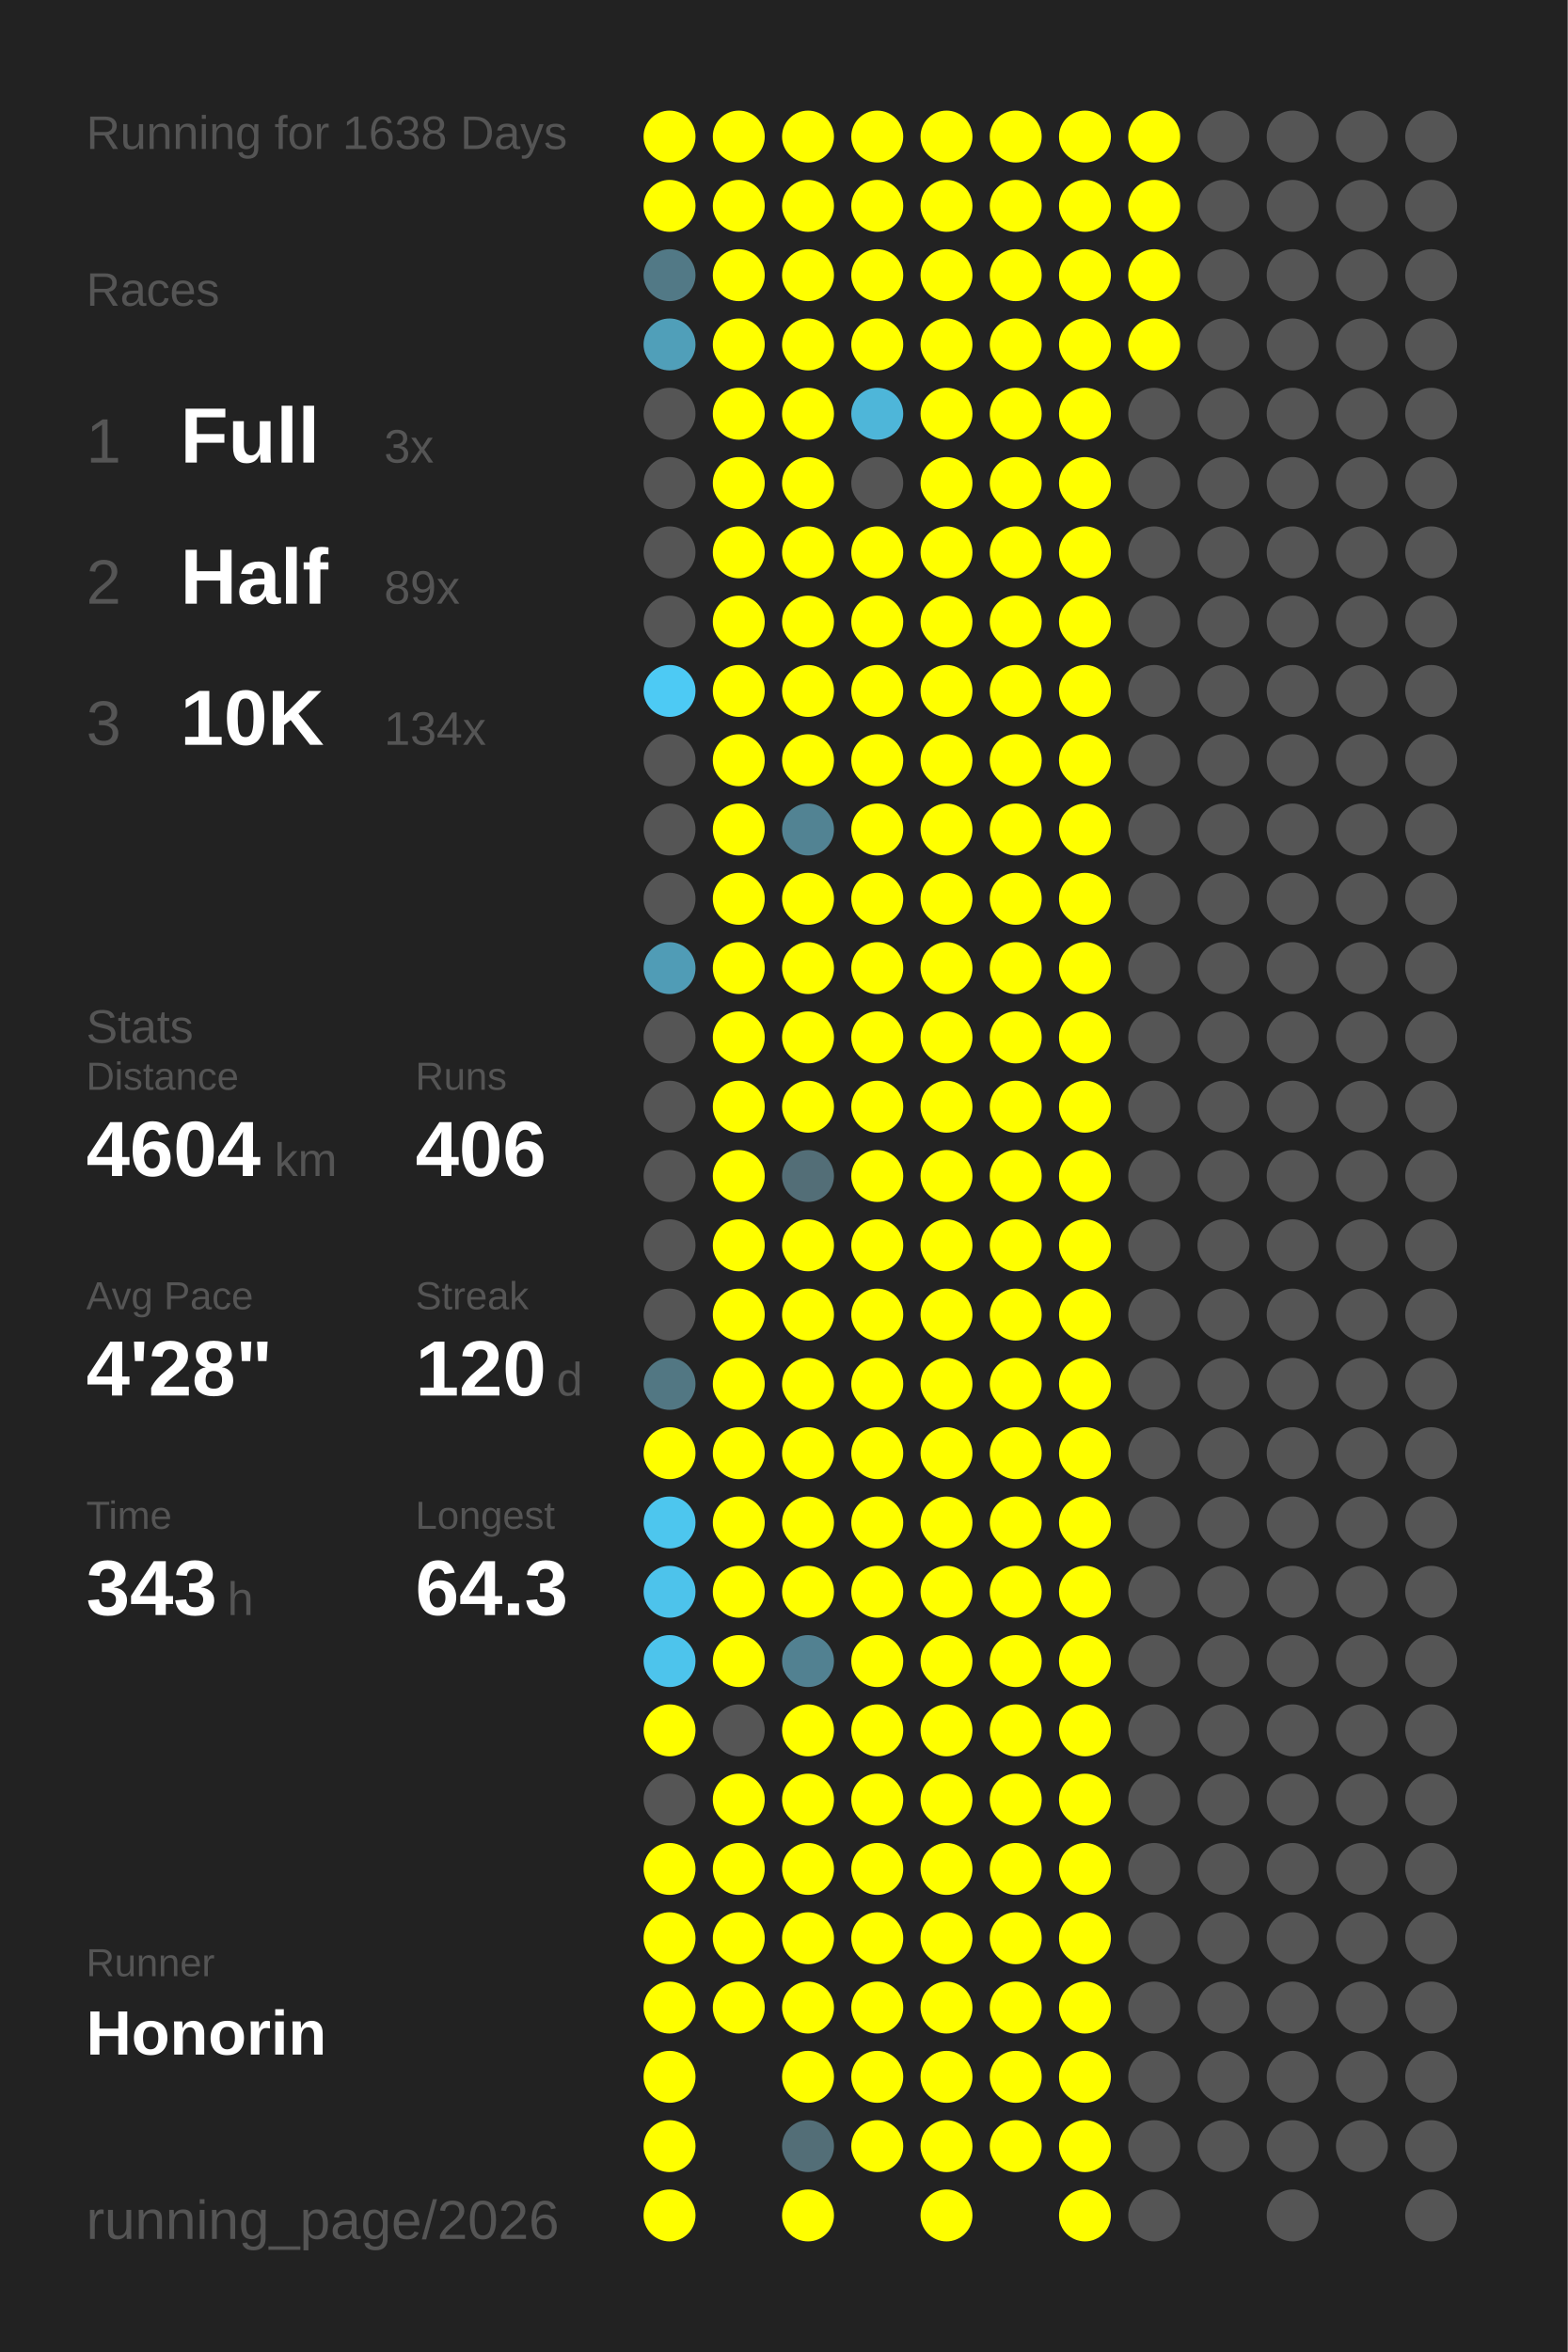
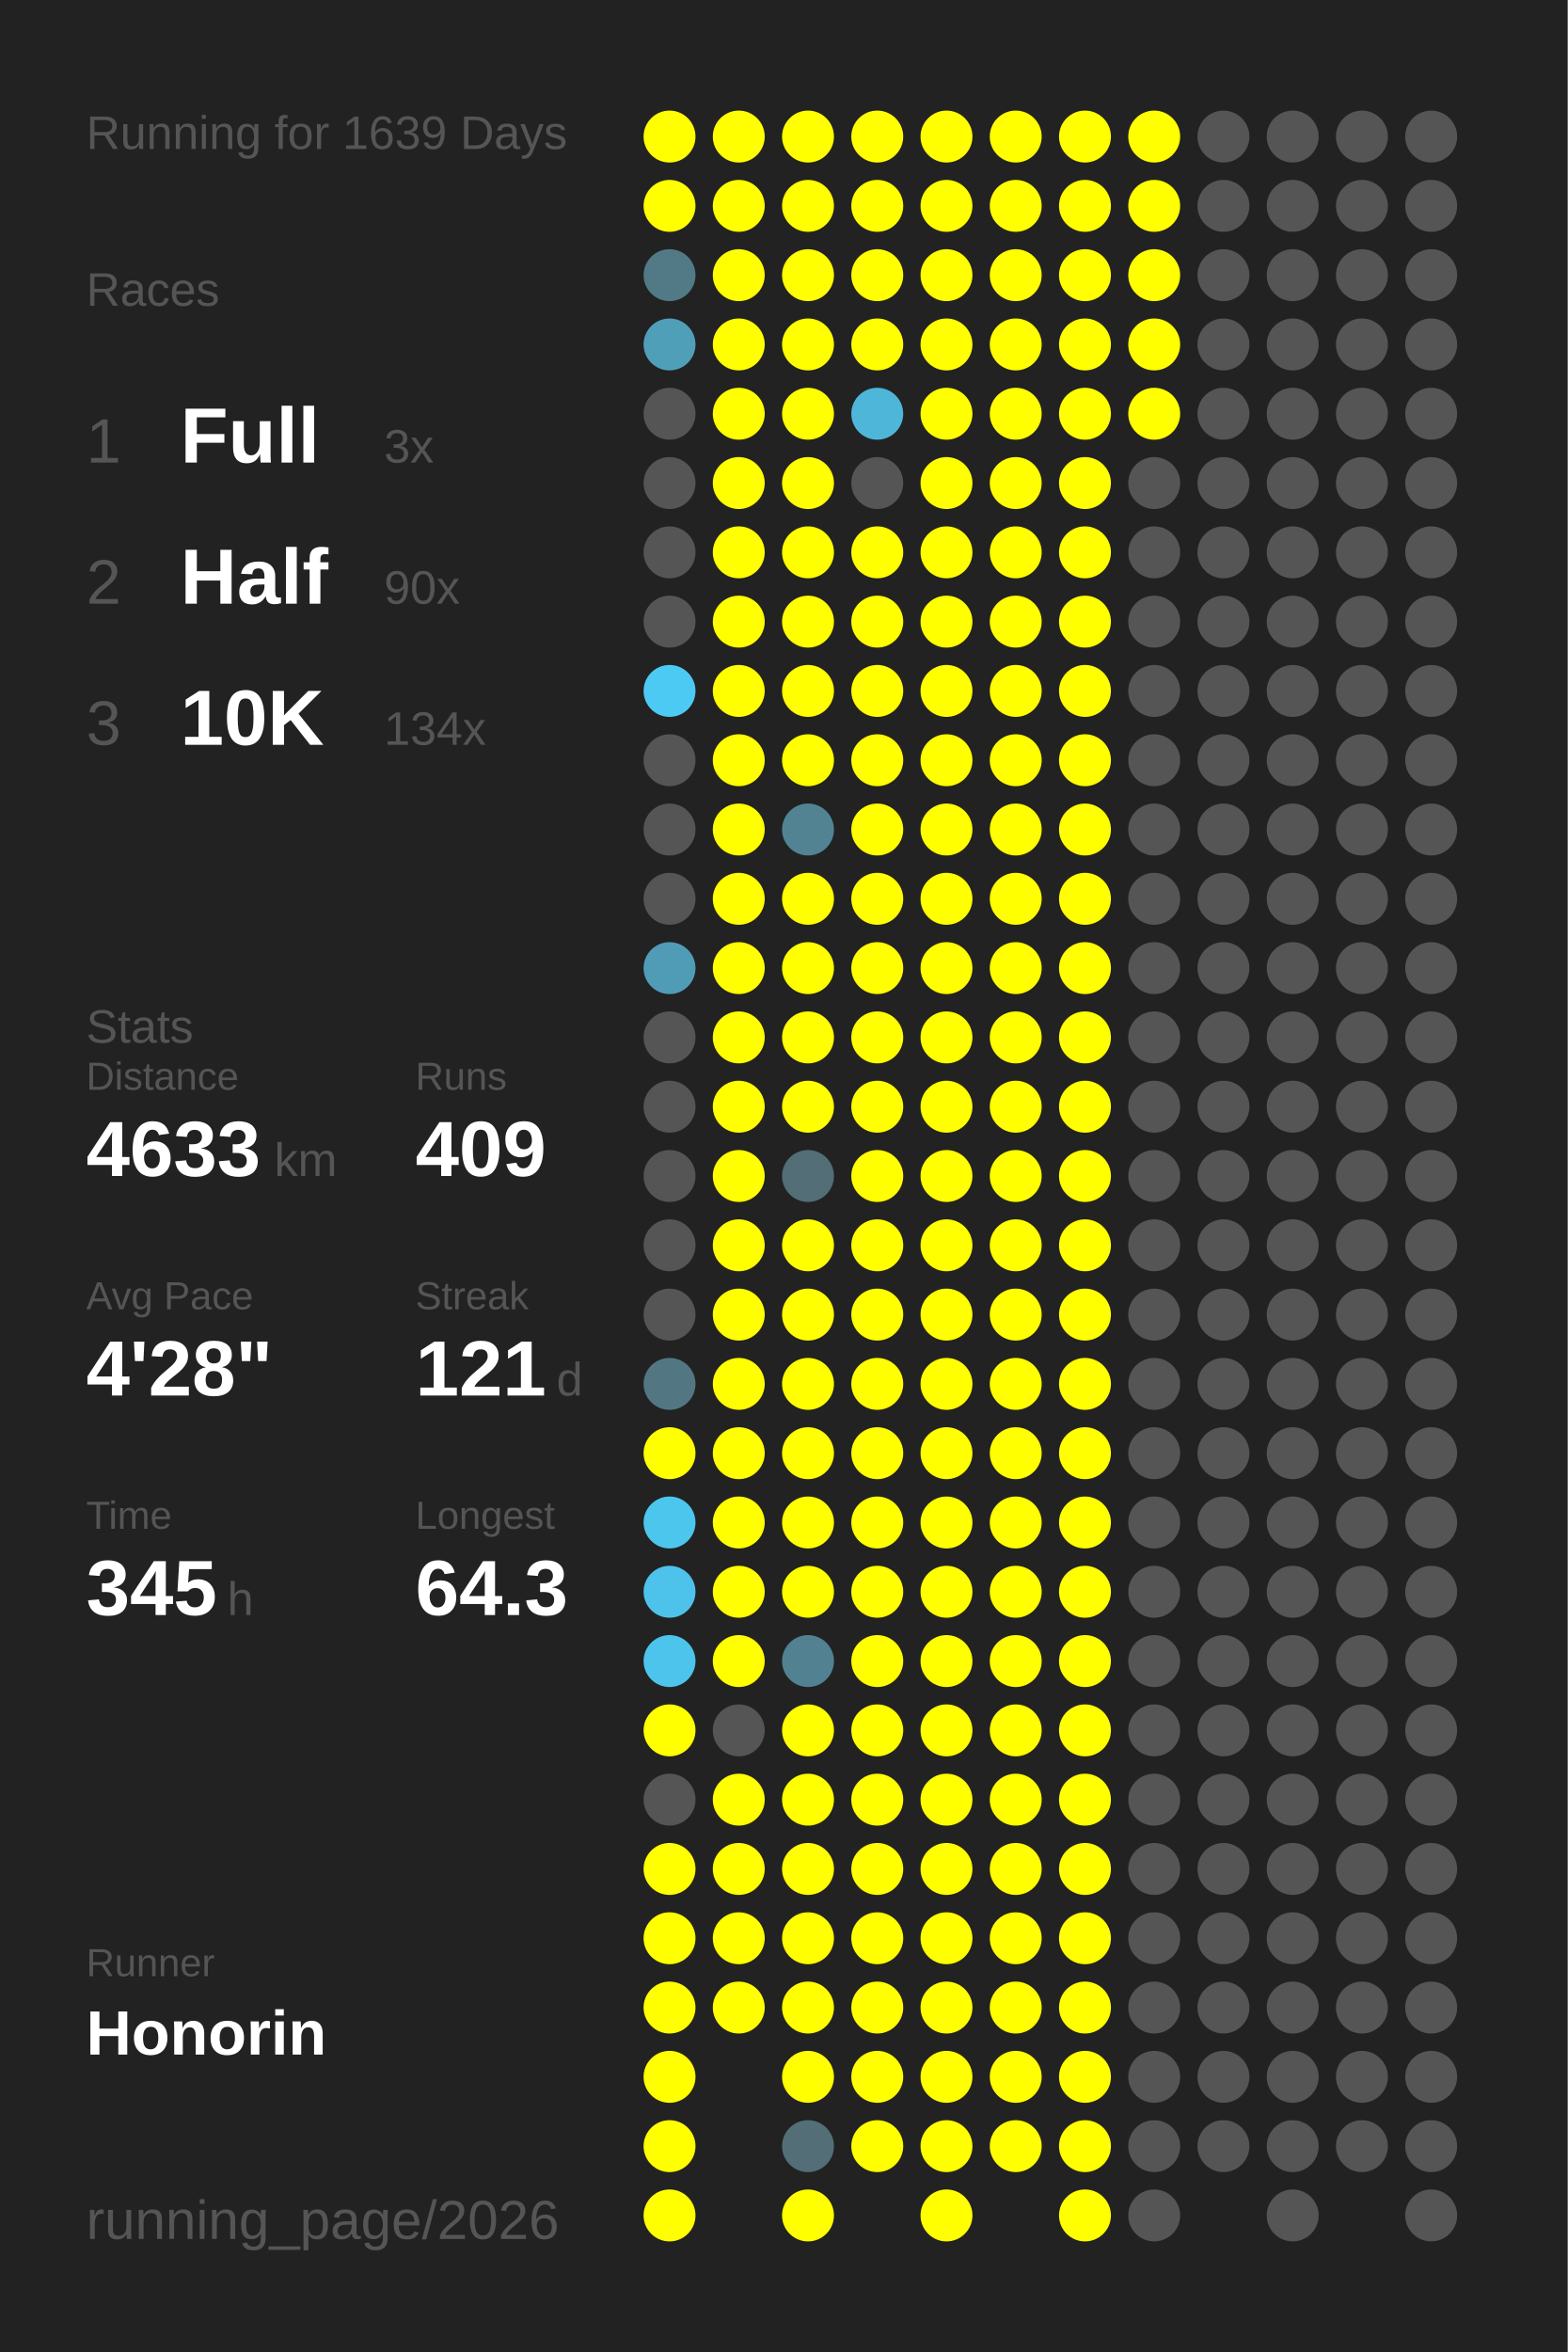
<svg xmlns="http://www.w3.org/2000/svg" baseProfile="full" height="300mm" version="1.1" viewBox="0,0,200,300" width="200mm">
  <defs />
  <rect fill="#222222" height="300" width="200" x="0" y="0" />
-   <text fill="#555555" style="font-size:6px; font-family:Arial;" x="11" y="19">Running for 1638 Days</text>
+   <text fill="#555555" style="font-size:6px; font-family:Arial;" x="11" y="19">Running for 1639 Days</text>
  <text fill="#555555" style="font-size:6px; font-family:Arial;" x="11" y="39">Races</text>
  <text fill="#555555" style="font-size:8px; font-family:Arial;" x="11" y="59">1</text>
  <text fill="#FFFFFF" style="font-size:10px; font-family:Arial; font-weight:bold;" x="23" y="59">Full</text>
  <text fill="#555555" style="font-size:6px; font-family:Arial;" x="49" y="59">3x</text>
  <text fill="#555555" style="font-size:8px; font-family:Arial;" x="11" y="77">2</text>
  <text fill="#FFFFFF" style="font-size:10px; font-family:Arial; font-weight:bold;" x="23" y="77">Half</text>
-   <text fill="#555555" style="font-size:6px; font-family:Arial;" x="49" y="77">89x</text>
+   <text fill="#555555" style="font-size:6px; font-family:Arial;" x="49" y="77">90x</text>
  <text fill="#555555" style="font-size:8px; font-family:Arial;" x="11" y="95">3</text>
  <text fill="#FFFFFF" style="font-size:10px; font-family:Arial; font-weight:bold;" x="23" y="95">10K</text>
  <text fill="#555555" style="font-size:6px; font-family:Arial;" x="49" y="95">134x</text>
  <text fill="#555555" style="font-size:6px; font-family:Arial;" x="11" y="133">Stats</text>
  <text fill="#555555" style="font-size:5px; font-family:Arial;" x="11" y="139">Distance</text>
-   <text fill="#FFFFFF" style="font-size:10px; font-family:Arial; font-weight:bold;" x="11" y="150">4604</text>
+   <text fill="#FFFFFF" style="font-size:10px; font-family:Arial; font-weight:bold;" x="11" y="150">4633</text>
  <text fill="#555555" style="font-size:6px; font-family:Arial;" x="35" y="150">km</text>
  <text fill="#555555" style="font-size:5px; font-family:Arial;" x="53" y="139">Runs</text>
-   <text fill="#FFFFFF" style="font-size:10px; font-family:Arial; font-weight:bold;" x="53" y="150">406</text>
+   <text fill="#FFFFFF" style="font-size:10px; font-family:Arial; font-weight:bold;" x="53" y="150">409</text>
  <text fill="#555555" style="font-size:5px; font-family:Arial;" x="11" y="167">Avg Pace</text>
  <text fill="#FFFFFF" style="font-size:10px; font-family:Arial; font-weight:bold;" x="11" y="178">4'28"</text>
  <text fill="#555555" style="font-size:5px; font-family:Arial;" x="53" y="167">Streak</text>
-   <text fill="#FFFFFF" style="font-size:10px; font-family:Arial; font-weight:bold;" x="53" y="178">120</text>
+   <text fill="#FFFFFF" style="font-size:10px; font-family:Arial; font-weight:bold;" x="53" y="178">121</text>
  <text fill="#555555" style="font-size:6px; font-family:Arial;" x="71" y="178">d</text>
  <text fill="#555555" style="font-size:5px; font-family:Arial;" x="11" y="195">Time</text>
-   <text fill="#FFFFFF" style="font-size:10px; font-family:Arial; font-weight:bold;" x="11" y="206">343</text>
+   <text fill="#FFFFFF" style="font-size:10px; font-family:Arial; font-weight:bold;" x="11" y="206">345</text>
  <text fill="#555555" style="font-size:6px; font-family:Arial;" x="29" y="206">h</text>
  <text fill="#555555" style="font-size:5px; font-family:Arial;" x="53" y="195">Longest</text>
  <text fill="#FFFFFF" style="font-size:10px; font-family:Arial; font-weight:bold;" x="53" y="206">64.3</text>
  <text fill="#555555" style="font-size:5px; font-family:Arial;" x="11" y="252.065">Runner</text>
  <text fill="#FFFFFF" style="font-size:8px; font-family:Arial; font-weight:bold;" x="11" y="262.065">Honorin</text>
  <text fill="#555555" style="font-size:7px; font-family:Arial;" x="11" y="285.581">running_page/2026</text>
  <circle cx="85.417" cy="17.419" fill="#FFFF00" r="3.312" />
  <circle cx="85.417" cy="26.258" fill="#FFFF00" r="3.312" />
  <circle cx="85.417" cy="35.097" fill="#527986" r="3.312" />
  <circle cx="85.417" cy="43.935" fill="#509fb9" r="3.312" />
  <circle cx="85.417" cy="52.774" fill="#555555" r="3.312" />
  <circle cx="85.417" cy="61.613" fill="#555555" r="3.312" />
  <circle cx="85.417" cy="70.452" fill="#555555" r="3.312" />
  <circle cx="85.417" cy="79.29" fill="#555555" r="3.312" />
  <circle cx="85.417" cy="88.129" fill="#4dcaf4" r="3.312" />
  <circle cx="85.417" cy="96.968" fill="#555555" r="3.312" />
  <circle cx="85.417" cy="105.806" fill="#555555" r="3.312" />
  <circle cx="85.417" cy="114.645" fill="#555555" r="3.312" />
  <circle cx="85.417" cy="123.484" fill="#509cb6" r="3.312" />
  <circle cx="85.417" cy="132.323" fill="#555555" r="3.312" />
  <circle cx="85.417" cy="141.161" fill="#555555" r="3.312" />
  <circle cx="85.417" cy="150" fill="#555555" r="3.312" />
  <circle cx="85.417" cy="158.839" fill="#555555" r="3.312" />
  <circle cx="85.417" cy="167.677" fill="#555555" r="3.312" />
  <circle cx="85.417" cy="176.516" fill="#527783" r="3.312" />
  <circle cx="85.417" cy="185.355" fill="#FFFF00" r="3.312" />
  <circle cx="85.417" cy="194.194" fill="#4dc6ee" r="3.312" />
  <circle cx="85.417" cy="203.032" fill="#4dc3eb" r="3.312" />
  <circle cx="85.417" cy="211.871" fill="#4dc4ec" r="3.312" />
  <circle cx="85.417" cy="220.71" fill="#FFFF00" r="3.312" />
  <circle cx="85.417" cy="229.548" fill="#555555" r="3.312" />
  <circle cx="85.417" cy="238.387" fill="#FFFF00" r="3.312" />
  <circle cx="85.417" cy="247.226" fill="#FFFF00" r="3.312" />
  <circle cx="85.417" cy="256.065" fill="#FFFF00" r="3.312" />
  <circle cx="85.417" cy="264.903" fill="#FFFF00" r="3.312" />
  <circle cx="85.417" cy="273.742" fill="#FFFF00" r="3.312" />
  <circle cx="85.417" cy="282.581" fill="#FFFF00" r="3.312" />
  <circle cx="94.25" cy="17.419" fill="#FFFF00" r="3.312" />
  <circle cx="94.25" cy="26.258" fill="#FFFF00" r="3.312" />
  <circle cx="94.25" cy="35.097" fill="#FFFF00" r="3.312" />
  <circle cx="94.25" cy="43.935" fill="#FFFF00" r="3.312" />
  <circle cx="94.25" cy="52.774" fill="#FFFF00" r="3.312" />
  <circle cx="94.25" cy="61.613" fill="#FFFF00" r="3.312" />
  <circle cx="94.25" cy="70.452" fill="#FFFF00" r="3.312" />
  <circle cx="94.25" cy="79.29" fill="#FFFF00" r="3.312" />
  <circle cx="94.25" cy="88.129" fill="#FFFF00" r="3.312" />
  <circle cx="94.25" cy="96.968" fill="#FFFF00" r="3.312" />
  <circle cx="94.25" cy="105.806" fill="#FFFF00" r="3.312" />
  <circle cx="94.25" cy="114.645" fill="#FFFF00" r="3.312" />
  <circle cx="94.25" cy="123.484" fill="#FFFF00" r="3.312" />
  <circle cx="94.25" cy="132.323" fill="#FFFF00" r="3.312" />
  <circle cx="94.25" cy="141.161" fill="#FFFF00" r="3.312" />
  <circle cx="94.25" cy="150" fill="#FFFF00" r="3.312" />
  <circle cx="94.25" cy="158.839" fill="#FFFF00" r="3.312" />
  <circle cx="94.25" cy="167.677" fill="#FFFF00" r="3.312" />
  <circle cx="94.25" cy="176.516" fill="#FFFF00" r="3.312" />
  <circle cx="94.25" cy="185.355" fill="#FFFF00" r="3.312" />
  <circle cx="94.25" cy="194.194" fill="#FFFF00" r="3.312" />
  <circle cx="94.25" cy="203.032" fill="#FFFF00" r="3.312" />
  <circle cx="94.25" cy="211.871" fill="#FFFF00" r="3.312" />
  <circle cx="94.25" cy="220.71" fill="#555555" r="3.312" />
  <circle cx="94.25" cy="229.548" fill="#FFFF00" r="3.312" />
  <circle cx="94.25" cy="238.387" fill="#FFFF00" r="3.312" />
  <circle cx="94.25" cy="247.226" fill="#FFFF00" r="3.312" />
  <circle cx="94.25" cy="256.065" fill="#FFFF00" r="3.312" />
  <circle cx="103.083" cy="17.419" fill="#FFFF00" r="3.312" />
  <circle cx="103.083" cy="26.258" fill="#FFFF00" r="3.312" />
  <circle cx="103.083" cy="35.097" fill="#FFFF00" r="3.312" />
  <circle cx="103.083" cy="43.935" fill="#FFFF00" r="3.312" />
  <circle cx="103.083" cy="52.774" fill="#FFFF00" r="3.312" />
  <circle cx="103.083" cy="61.613" fill="#FFFF00" r="3.312" />
  <circle cx="103.083" cy="70.452" fill="#FFFF00" r="3.312" />
  <circle cx="103.083" cy="79.29" fill="#FFFF00" r="3.312" />
  <circle cx="103.083" cy="88.129" fill="#FFFF00" r="3.312" />
  <circle cx="103.083" cy="96.968" fill="#FFFF00" r="3.312" />
  <circle cx="103.083" cy="105.806" fill="#528393" r="3.312" />
  <circle cx="103.083" cy="114.645" fill="#FFFF00" r="3.312" />
  <circle cx="103.083" cy="123.484" fill="#FFFF00" r="3.312" />
  <circle cx="103.083" cy="132.323" fill="#FFFF00" r="3.312" />
  <circle cx="103.083" cy="141.161" fill="#FFFF00" r="3.312" />
  <circle cx="103.083" cy="150" fill="#536e77" r="3.312" />
  <circle cx="103.083" cy="158.839" fill="#FFFF00" r="3.312" />
  <circle cx="103.083" cy="167.677" fill="#FFFF00" r="3.312" />
  <circle cx="103.083" cy="176.516" fill="#FFFF00" r="3.312" />
  <circle cx="103.083" cy="185.355" fill="#FFFF00" r="3.312" />
  <circle cx="103.083" cy="194.194" fill="#FFFF00" r="3.312" />
  <circle cx="103.083" cy="203.032" fill="#FFFF00" r="3.312" />
  <circle cx="103.083" cy="211.871" fill="#528191" r="3.312" />
  <circle cx="103.083" cy="220.71" fill="#FFFF00" r="3.312" />
  <circle cx="103.083" cy="229.548" fill="#FFFF00" r="3.312" />
  <circle cx="103.083" cy="238.387" fill="#FFFF00" r="3.312" />
  <circle cx="103.083" cy="247.226" fill="#FFFF00" r="3.312" />
  <circle cx="103.083" cy="256.065" fill="#FFFF00" r="3.312" />
  <circle cx="103.083" cy="264.903" fill="#FFFF00" r="3.312" />
  <circle cx="103.083" cy="273.742" fill="#536e77" r="3.312" />
  <circle cx="103.083" cy="282.581" fill="#FFFF00" r="3.312" />
  <circle cx="111.917" cy="17.419" fill="#FFFF00" r="3.312" />
  <circle cx="111.917" cy="26.258" fill="#FFFF00" r="3.312" />
  <circle cx="111.917" cy="35.097" fill="#FFFF00" r="3.312" />
  <circle cx="111.917" cy="43.935" fill="#FFFF00" r="3.312" />
  <circle cx="111.917" cy="52.774" fill="#4eb6d9" r="3.312" />
  <circle cx="111.917" cy="61.613" fill="#555555" r="3.312" />
  <circle cx="111.917" cy="70.452" fill="#FFFF00" r="3.312" />
  <circle cx="111.917" cy="79.29" fill="#FFFF00" r="3.312" />
  <circle cx="111.917" cy="88.129" fill="#FFFF00" r="3.312" />
  <circle cx="111.917" cy="96.968" fill="#FFFF00" r="3.312" />
  <circle cx="111.917" cy="105.806" fill="#FFFF00" r="3.312" />
  <circle cx="111.917" cy="114.645" fill="#FFFF00" r="3.312" />
  <circle cx="111.917" cy="123.484" fill="#FFFF00" r="3.312" />
  <circle cx="111.917" cy="132.323" fill="#FFFF00" r="3.312" />
  <circle cx="111.917" cy="141.161" fill="#FFFF00" r="3.312" />
  <circle cx="111.917" cy="150" fill="#FFFF00" r="3.312" />
  <circle cx="111.917" cy="158.839" fill="#FFFF00" r="3.312" />
  <circle cx="111.917" cy="167.677" fill="#FFFF00" r="3.312" />
  <circle cx="111.917" cy="176.516" fill="#FFFF00" r="3.312" />
  <circle cx="111.917" cy="185.355" fill="#FFFF00" r="3.312" />
  <circle cx="111.917" cy="194.194" fill="#FFFF00" r="3.312" />
  <circle cx="111.917" cy="203.032" fill="#FFFF00" r="3.312" />
  <circle cx="111.917" cy="211.871" fill="#FFFF00" r="3.312" />
  <circle cx="111.917" cy="220.71" fill="#FFFF00" r="3.312" />
  <circle cx="111.917" cy="229.548" fill="#FFFF00" r="3.312" />
  <circle cx="111.917" cy="238.387" fill="#FFFF00" r="3.312" />
  <circle cx="111.917" cy="247.226" fill="#FFFF00" r="3.312" />
  <circle cx="111.917" cy="256.065" fill="#FFFF00" r="3.312" />
  <circle cx="111.917" cy="264.903" fill="#FFFF00" r="3.312" />
  <circle cx="111.917" cy="273.742" fill="#FFFF00" r="3.312" />
  <circle cx="120.75" cy="17.419" fill="#FFFF00" r="3.312" />
  <circle cx="120.75" cy="26.258" fill="#FFFF00" r="3.312" />
  <circle cx="120.75" cy="35.097" fill="#FFFF00" r="3.312" />
  <circle cx="120.75" cy="43.935" fill="#FFFF00" r="3.312" />
  <circle cx="120.75" cy="52.774" fill="#FFFF00" r="3.312" />
  <circle cx="120.75" cy="61.613" fill="#FFFF00" r="3.312" />
  <circle cx="120.75" cy="70.452" fill="#FFFF00" r="3.312" />
  <circle cx="120.75" cy="79.29" fill="#FFFF00" r="3.312" />
  <circle cx="120.75" cy="88.129" fill="#FFFF00" r="3.312" />
  <circle cx="120.75" cy="96.968" fill="#FFFF00" r="3.312" />
  <circle cx="120.75" cy="105.806" fill="#FFFF00" r="3.312" />
  <circle cx="120.75" cy="114.645" fill="#FFFF00" r="3.312" />
  <circle cx="120.75" cy="123.484" fill="#FFFF00" r="3.312" />
  <circle cx="120.75" cy="132.323" fill="#FFFF00" r="3.312" />
  <circle cx="120.75" cy="141.161" fill="#FFFF00" r="3.312" />
  <circle cx="120.75" cy="150" fill="#FFFF00" r="3.312" />
  <circle cx="120.75" cy="158.839" fill="#FFFF00" r="3.312" />
  <circle cx="120.75" cy="167.677" fill="#FFFF00" r="3.312" />
  <circle cx="120.75" cy="176.516" fill="#FFFF00" r="3.312" />
  <circle cx="120.75" cy="185.355" fill="#FFFF00" r="3.312" />
  <circle cx="120.75" cy="194.194" fill="#FFFF00" r="3.312" />
  <circle cx="120.75" cy="203.032" fill="#FFFF00" r="3.312" />
  <circle cx="120.75" cy="211.871" fill="#FFFF00" r="3.312" />
  <circle cx="120.75" cy="220.71" fill="#FFFF00" r="3.312" />
  <circle cx="120.75" cy="229.548" fill="#FFFF00" r="3.312" />
  <circle cx="120.75" cy="238.387" fill="#FFFF00" r="3.312" />
  <circle cx="120.75" cy="247.226" fill="#FFFF00" r="3.312" />
  <circle cx="120.75" cy="256.065" fill="#FFFF00" r="3.312" />
  <circle cx="120.75" cy="264.903" fill="#FFFF00" r="3.312" />
  <circle cx="120.75" cy="273.742" fill="#FFFF00" r="3.312" />
  <circle cx="120.75" cy="282.581" fill="#FFFF00" r="3.312" />
  <circle cx="129.583" cy="17.419" fill="#FFFF00" r="3.312" />
  <circle cx="129.583" cy="26.258" fill="#FFFF00" r="3.312" />
  <circle cx="129.583" cy="35.097" fill="#FFFF00" r="3.312" />
  <circle cx="129.583" cy="43.935" fill="#FFFF00" r="3.312" />
  <circle cx="129.583" cy="52.774" fill="#FFFF00" r="3.312" />
  <circle cx="129.583" cy="61.613" fill="#FFFF00" r="3.312" />
  <circle cx="129.583" cy="70.452" fill="#FFFF00" r="3.312" />
  <circle cx="129.583" cy="79.29" fill="#FFFF00" r="3.312" />
  <circle cx="129.583" cy="88.129" fill="#FFFF00" r="3.312" />
  <circle cx="129.583" cy="96.968" fill="#FFFF00" r="3.312" />
  <circle cx="129.583" cy="105.806" fill="#FFFF00" r="3.312" />
  <circle cx="129.583" cy="114.645" fill="#FFFF00" r="3.312" />
  <circle cx="129.583" cy="123.484" fill="#FFFF00" r="3.312" />
  <circle cx="129.583" cy="132.323" fill="#FFFF00" r="3.312" />
  <circle cx="129.583" cy="141.161" fill="#FFFF00" r="3.312" />
  <circle cx="129.583" cy="150" fill="#FFFF00" r="3.312" />
  <circle cx="129.583" cy="158.839" fill="#FFFF00" r="3.312" />
  <circle cx="129.583" cy="167.677" fill="#FFFF00" r="3.312" />
  <circle cx="129.583" cy="176.516" fill="#FFFF00" r="3.312" />
  <circle cx="129.583" cy="185.355" fill="#FFFF00" r="3.312" />
  <circle cx="129.583" cy="194.194" fill="#FFFF00" r="3.312" />
  <circle cx="129.583" cy="203.032" fill="#FFFF00" r="3.312" />
  <circle cx="129.583" cy="211.871" fill="#FFFF00" r="3.312" />
  <circle cx="129.583" cy="220.71" fill="#FFFF00" r="3.312" />
  <circle cx="129.583" cy="229.548" fill="#FFFF00" r="3.312" />
  <circle cx="129.583" cy="238.387" fill="#FFFF00" r="3.312" />
  <circle cx="129.583" cy="247.226" fill="#FFFF00" r="3.312" />
  <circle cx="129.583" cy="256.065" fill="#FFFF00" r="3.312" />
  <circle cx="129.583" cy="264.903" fill="#FFFF00" r="3.312" />
  <circle cx="129.583" cy="273.742" fill="#FFFF00" r="3.312" />
  <circle cx="138.417" cy="17.419" fill="#FFFF00" r="3.312" />
  <circle cx="138.417" cy="26.258" fill="#FFFF00" r="3.312" />
  <circle cx="138.417" cy="35.097" fill="#FFFF00" r="3.312" />
  <circle cx="138.417" cy="43.935" fill="#FFFF00" r="3.312" />
  <circle cx="138.417" cy="52.774" fill="#FFFF00" r="3.312" />
  <circle cx="138.417" cy="61.613" fill="#FFFF00" r="3.312" />
  <circle cx="138.417" cy="70.452" fill="#FFFF00" r="3.312" />
  <circle cx="138.417" cy="79.29" fill="#FFFF00" r="3.312" />
  <circle cx="138.417" cy="88.129" fill="#FFFF00" r="3.312" />
  <circle cx="138.417" cy="96.968" fill="#FFFF00" r="3.312" />
  <circle cx="138.417" cy="105.806" fill="#FFFF00" r="3.312" />
  <circle cx="138.417" cy="114.645" fill="#FFFF00" r="3.312" />
  <circle cx="138.417" cy="123.484" fill="#FFFF00" r="3.312" />
  <circle cx="138.417" cy="132.323" fill="#FFFF00" r="3.312" />
  <circle cx="138.417" cy="141.161" fill="#FFFF00" r="3.312" />
  <circle cx="138.417" cy="150" fill="#FFFF00" r="3.312" />
  <circle cx="138.417" cy="158.839" fill="#FFFF00" r="3.312" />
  <circle cx="138.417" cy="167.677" fill="#FFFF00" r="3.312" />
  <circle cx="138.417" cy="176.516" fill="#FFFF00" r="3.312" />
  <circle cx="138.417" cy="185.355" fill="#FFFF00" r="3.312" />
  <circle cx="138.417" cy="194.194" fill="#FFFF00" r="3.312" />
  <circle cx="138.417" cy="203.032" fill="#FFFF00" r="3.312" />
  <circle cx="138.417" cy="211.871" fill="#FFFF00" r="3.312" />
  <circle cx="138.417" cy="220.71" fill="#FFFF00" r="3.312" />
  <circle cx="138.417" cy="229.548" fill="#FFFF00" r="3.312" />
  <circle cx="138.417" cy="238.387" fill="#FFFF00" r="3.312" />
  <circle cx="138.417" cy="247.226" fill="#FFFF00" r="3.312" />
  <circle cx="138.417" cy="256.065" fill="#FFFF00" r="3.312" />
  <circle cx="138.417" cy="264.903" fill="#FFFF00" r="3.312" />
  <circle cx="138.417" cy="273.742" fill="#FFFF00" r="3.312" />
  <circle cx="138.417" cy="282.581" fill="#FFFF00" r="3.312" />
  <circle cx="147.25" cy="17.419" fill="#FFFF00" r="3.312" />
  <circle cx="147.25" cy="26.258" fill="#FFFF00" r="3.312" />
  <circle cx="147.25" cy="35.097" fill="#FFFF00" r="3.312" />
  <circle cx="147.25" cy="43.935" fill="#FFFF00" r="3.312" />
-   <circle cx="147.25" cy="52.774" fill="#555555" r="3.312" />
+   <circle cx="147.25" cy="52.774" fill="#FFFF00" r="3.312" />
  <circle cx="147.25" cy="61.613" fill="#555555" r="3.312" />
  <circle cx="147.25" cy="70.452" fill="#555555" r="3.312" />
  <circle cx="147.25" cy="79.29" fill="#555555" r="3.312" />
  <circle cx="147.25" cy="88.129" fill="#555555" r="3.312" />
  <circle cx="147.25" cy="96.968" fill="#555555" r="3.312" />
  <circle cx="147.25" cy="105.806" fill="#555555" r="3.312" />
  <circle cx="147.25" cy="114.645" fill="#555555" r="3.312" />
  <circle cx="147.25" cy="123.484" fill="#555555" r="3.312" />
  <circle cx="147.25" cy="132.323" fill="#555555" r="3.312" />
  <circle cx="147.25" cy="141.161" fill="#555555" r="3.312" />
  <circle cx="147.25" cy="150" fill="#555555" r="3.312" />
  <circle cx="147.25" cy="158.839" fill="#555555" r="3.312" />
  <circle cx="147.25" cy="167.677" fill="#555555" r="3.312" />
  <circle cx="147.25" cy="176.516" fill="#555555" r="3.312" />
  <circle cx="147.25" cy="185.355" fill="#555555" r="3.312" />
  <circle cx="147.25" cy="194.194" fill="#555555" r="3.312" />
  <circle cx="147.25" cy="203.032" fill="#555555" r="3.312" />
  <circle cx="147.25" cy="211.871" fill="#555555" r="3.312" />
  <circle cx="147.25" cy="220.71" fill="#555555" r="3.312" />
  <circle cx="147.25" cy="229.548" fill="#555555" r="3.312" />
  <circle cx="147.25" cy="238.387" fill="#555555" r="3.312" />
  <circle cx="147.25" cy="247.226" fill="#555555" r="3.312" />
  <circle cx="147.25" cy="256.065" fill="#555555" r="3.312" />
  <circle cx="147.25" cy="264.903" fill="#555555" r="3.312" />
  <circle cx="147.25" cy="273.742" fill="#555555" r="3.312" />
  <circle cx="147.25" cy="282.581" fill="#555555" r="3.312" />
  <circle cx="156.083" cy="17.419" fill="#555555" r="3.312" />
  <circle cx="156.083" cy="26.258" fill="#555555" r="3.312" />
  <circle cx="156.083" cy="35.097" fill="#555555" r="3.312" />
  <circle cx="156.083" cy="43.935" fill="#555555" r="3.312" />
  <circle cx="156.083" cy="52.774" fill="#555555" r="3.312" />
  <circle cx="156.083" cy="61.613" fill="#555555" r="3.312" />
  <circle cx="156.083" cy="70.452" fill="#555555" r="3.312" />
  <circle cx="156.083" cy="79.29" fill="#555555" r="3.312" />
  <circle cx="156.083" cy="88.129" fill="#555555" r="3.312" />
  <circle cx="156.083" cy="96.968" fill="#555555" r="3.312" />
  <circle cx="156.083" cy="105.806" fill="#555555" r="3.312" />
  <circle cx="156.083" cy="114.645" fill="#555555" r="3.312" />
  <circle cx="156.083" cy="123.484" fill="#555555" r="3.312" />
  <circle cx="156.083" cy="132.323" fill="#555555" r="3.312" />
  <circle cx="156.083" cy="141.161" fill="#555555" r="3.312" />
  <circle cx="156.083" cy="150" fill="#555555" r="3.312" />
  <circle cx="156.083" cy="158.839" fill="#555555" r="3.312" />
  <circle cx="156.083" cy="167.677" fill="#555555" r="3.312" />
  <circle cx="156.083" cy="176.516" fill="#555555" r="3.312" />
  <circle cx="156.083" cy="185.355" fill="#555555" r="3.312" />
  <circle cx="156.083" cy="194.194" fill="#555555" r="3.312" />
  <circle cx="156.083" cy="203.032" fill="#555555" r="3.312" />
  <circle cx="156.083" cy="211.871" fill="#555555" r="3.312" />
  <circle cx="156.083" cy="220.71" fill="#555555" r="3.312" />
  <circle cx="156.083" cy="229.548" fill="#555555" r="3.312" />
  <circle cx="156.083" cy="238.387" fill="#555555" r="3.312" />
  <circle cx="156.083" cy="247.226" fill="#555555" r="3.312" />
  <circle cx="156.083" cy="256.065" fill="#555555" r="3.312" />
  <circle cx="156.083" cy="264.903" fill="#555555" r="3.312" />
  <circle cx="156.083" cy="273.742" fill="#555555" r="3.312" />
  <circle cx="164.917" cy="17.419" fill="#555555" r="3.312" />
  <circle cx="164.917" cy="26.258" fill="#555555" r="3.312" />
  <circle cx="164.917" cy="35.097" fill="#555555" r="3.312" />
  <circle cx="164.917" cy="43.935" fill="#555555" r="3.312" />
  <circle cx="164.917" cy="52.774" fill="#555555" r="3.312" />
  <circle cx="164.917" cy="61.613" fill="#555555" r="3.312" />
  <circle cx="164.917" cy="70.452" fill="#555555" r="3.312" />
  <circle cx="164.917" cy="79.29" fill="#555555" r="3.312" />
  <circle cx="164.917" cy="88.129" fill="#555555" r="3.312" />
  <circle cx="164.917" cy="96.968" fill="#555555" r="3.312" />
  <circle cx="164.917" cy="105.806" fill="#555555" r="3.312" />
  <circle cx="164.917" cy="114.645" fill="#555555" r="3.312" />
  <circle cx="164.917" cy="123.484" fill="#555555" r="3.312" />
  <circle cx="164.917" cy="132.323" fill="#555555" r="3.312" />
  <circle cx="164.917" cy="141.161" fill="#555555" r="3.312" />
  <circle cx="164.917" cy="150" fill="#555555" r="3.312" />
  <circle cx="164.917" cy="158.839" fill="#555555" r="3.312" />
  <circle cx="164.917" cy="167.677" fill="#555555" r="3.312" />
  <circle cx="164.917" cy="176.516" fill="#555555" r="3.312" />
  <circle cx="164.917" cy="185.355" fill="#555555" r="3.312" />
  <circle cx="164.917" cy="194.194" fill="#555555" r="3.312" />
  <circle cx="164.917" cy="203.032" fill="#555555" r="3.312" />
  <circle cx="164.917" cy="211.871" fill="#555555" r="3.312" />
  <circle cx="164.917" cy="220.71" fill="#555555" r="3.312" />
  <circle cx="164.917" cy="229.548" fill="#555555" r="3.312" />
  <circle cx="164.917" cy="238.387" fill="#555555" r="3.312" />
  <circle cx="164.917" cy="247.226" fill="#555555" r="3.312" />
  <circle cx="164.917" cy="256.065" fill="#555555" r="3.312" />
  <circle cx="164.917" cy="264.903" fill="#555555" r="3.312" />
  <circle cx="164.917" cy="273.742" fill="#555555" r="3.312" />
  <circle cx="164.917" cy="282.581" fill="#555555" r="3.312" />
  <circle cx="173.75" cy="17.419" fill="#555555" r="3.312" />
  <circle cx="173.75" cy="26.258" fill="#555555" r="3.312" />
  <circle cx="173.75" cy="35.097" fill="#555555" r="3.312" />
  <circle cx="173.75" cy="43.935" fill="#555555" r="3.312" />
  <circle cx="173.75" cy="52.774" fill="#555555" r="3.312" />
  <circle cx="173.75" cy="61.613" fill="#555555" r="3.312" />
  <circle cx="173.75" cy="70.452" fill="#555555" r="3.312" />
  <circle cx="173.75" cy="79.29" fill="#555555" r="3.312" />
  <circle cx="173.75" cy="88.129" fill="#555555" r="3.312" />
  <circle cx="173.75" cy="96.968" fill="#555555" r="3.312" />
  <circle cx="173.75" cy="105.806" fill="#555555" r="3.312" />
  <circle cx="173.75" cy="114.645" fill="#555555" r="3.312" />
  <circle cx="173.75" cy="123.484" fill="#555555" r="3.312" />
  <circle cx="173.75" cy="132.323" fill="#555555" r="3.312" />
  <circle cx="173.75" cy="141.161" fill="#555555" r="3.312" />
  <circle cx="173.75" cy="150" fill="#555555" r="3.312" />
  <circle cx="173.75" cy="158.839" fill="#555555" r="3.312" />
  <circle cx="173.75" cy="167.677" fill="#555555" r="3.312" />
  <circle cx="173.75" cy="176.516" fill="#555555" r="3.312" />
  <circle cx="173.75" cy="185.355" fill="#555555" r="3.312" />
  <circle cx="173.75" cy="194.194" fill="#555555" r="3.312" />
  <circle cx="173.75" cy="203.032" fill="#555555" r="3.312" />
  <circle cx="173.75" cy="211.871" fill="#555555" r="3.312" />
  <circle cx="173.75" cy="220.71" fill="#555555" r="3.312" />
  <circle cx="173.75" cy="229.548" fill="#555555" r="3.312" />
  <circle cx="173.75" cy="238.387" fill="#555555" r="3.312" />
  <circle cx="173.75" cy="247.226" fill="#555555" r="3.312" />
  <circle cx="173.75" cy="256.065" fill="#555555" r="3.312" />
  <circle cx="173.75" cy="264.903" fill="#555555" r="3.312" />
  <circle cx="173.75" cy="273.742" fill="#555555" r="3.312" />
  <circle cx="182.583" cy="17.419" fill="#555555" r="3.312" />
  <circle cx="182.583" cy="26.258" fill="#555555" r="3.312" />
  <circle cx="182.583" cy="35.097" fill="#555555" r="3.312" />
  <circle cx="182.583" cy="43.935" fill="#555555" r="3.312" />
  <circle cx="182.583" cy="52.774" fill="#555555" r="3.312" />
  <circle cx="182.583" cy="61.613" fill="#555555" r="3.312" />
  <circle cx="182.583" cy="70.452" fill="#555555" r="3.312" />
  <circle cx="182.583" cy="79.29" fill="#555555" r="3.312" />
  <circle cx="182.583" cy="88.129" fill="#555555" r="3.312" />
  <circle cx="182.583" cy="96.968" fill="#555555" r="3.312" />
  <circle cx="182.583" cy="105.806" fill="#555555" r="3.312" />
  <circle cx="182.583" cy="114.645" fill="#555555" r="3.312" />
  <circle cx="182.583" cy="123.484" fill="#555555" r="3.312" />
  <circle cx="182.583" cy="132.323" fill="#555555" r="3.312" />
  <circle cx="182.583" cy="141.161" fill="#555555" r="3.312" />
  <circle cx="182.583" cy="150" fill="#555555" r="3.312" />
  <circle cx="182.583" cy="158.839" fill="#555555" r="3.312" />
  <circle cx="182.583" cy="167.677" fill="#555555" r="3.312" />
  <circle cx="182.583" cy="176.516" fill="#555555" r="3.312" />
  <circle cx="182.583" cy="185.355" fill="#555555" r="3.312" />
  <circle cx="182.583" cy="194.194" fill="#555555" r="3.312" />
  <circle cx="182.583" cy="203.032" fill="#555555" r="3.312" />
  <circle cx="182.583" cy="211.871" fill="#555555" r="3.312" />
  <circle cx="182.583" cy="220.71" fill="#555555" r="3.312" />
  <circle cx="182.583" cy="229.548" fill="#555555" r="3.312" />
  <circle cx="182.583" cy="238.387" fill="#555555" r="3.312" />
  <circle cx="182.583" cy="247.226" fill="#555555" r="3.312" />
  <circle cx="182.583" cy="256.065" fill="#555555" r="3.312" />
  <circle cx="182.583" cy="264.903" fill="#555555" r="3.312" />
  <circle cx="182.583" cy="273.742" fill="#555555" r="3.312" />
  <circle cx="182.583" cy="282.581" fill="#555555" r="3.312" />
</svg>
